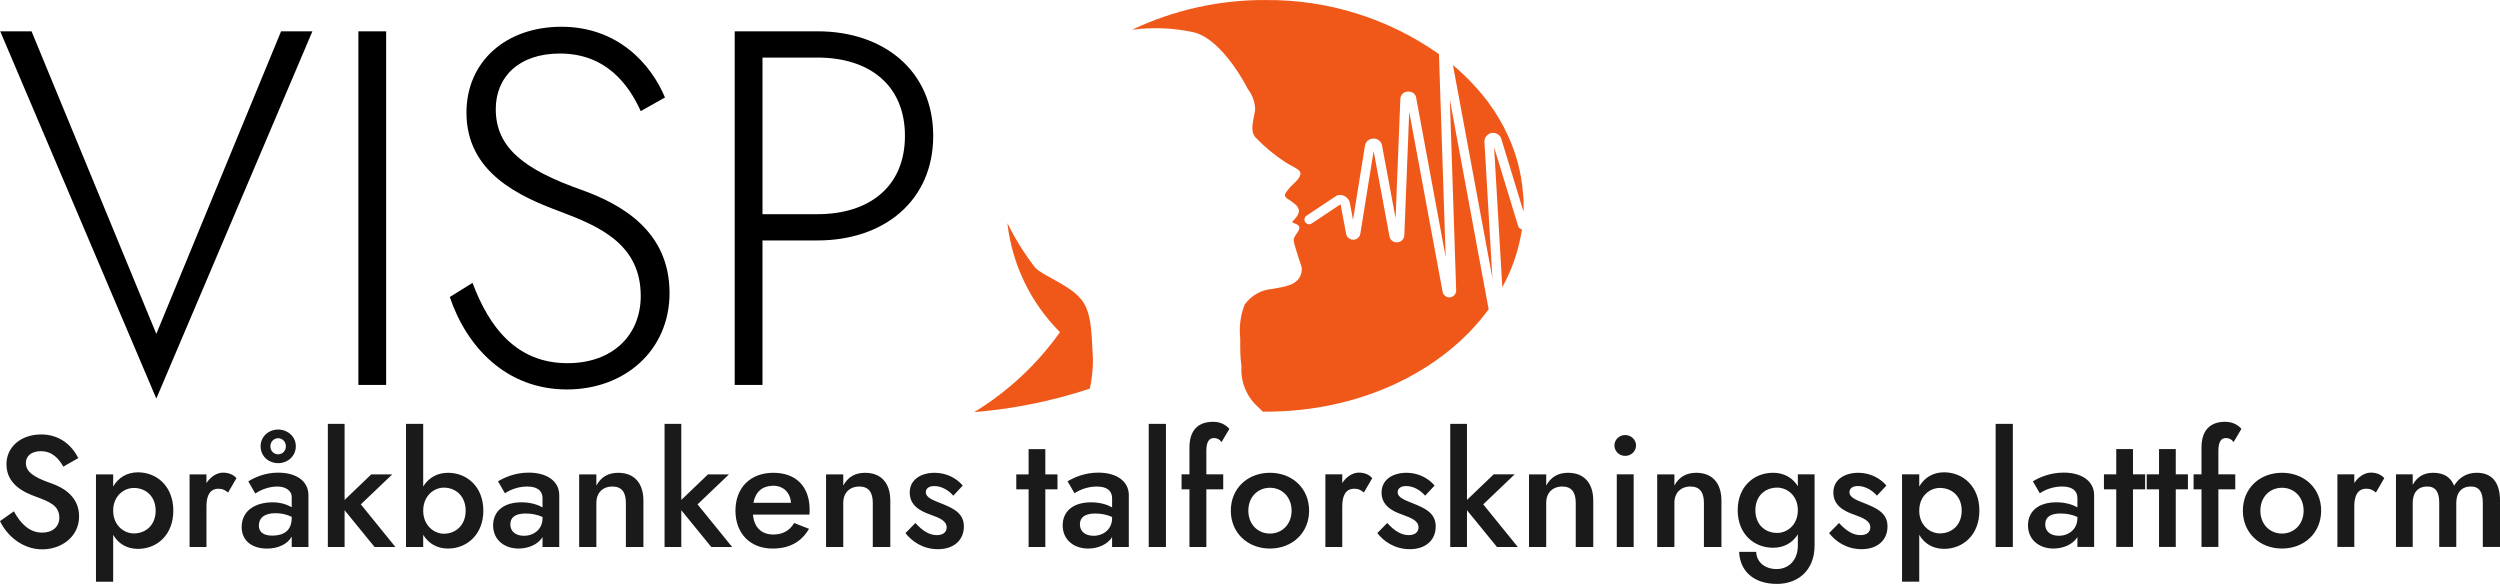
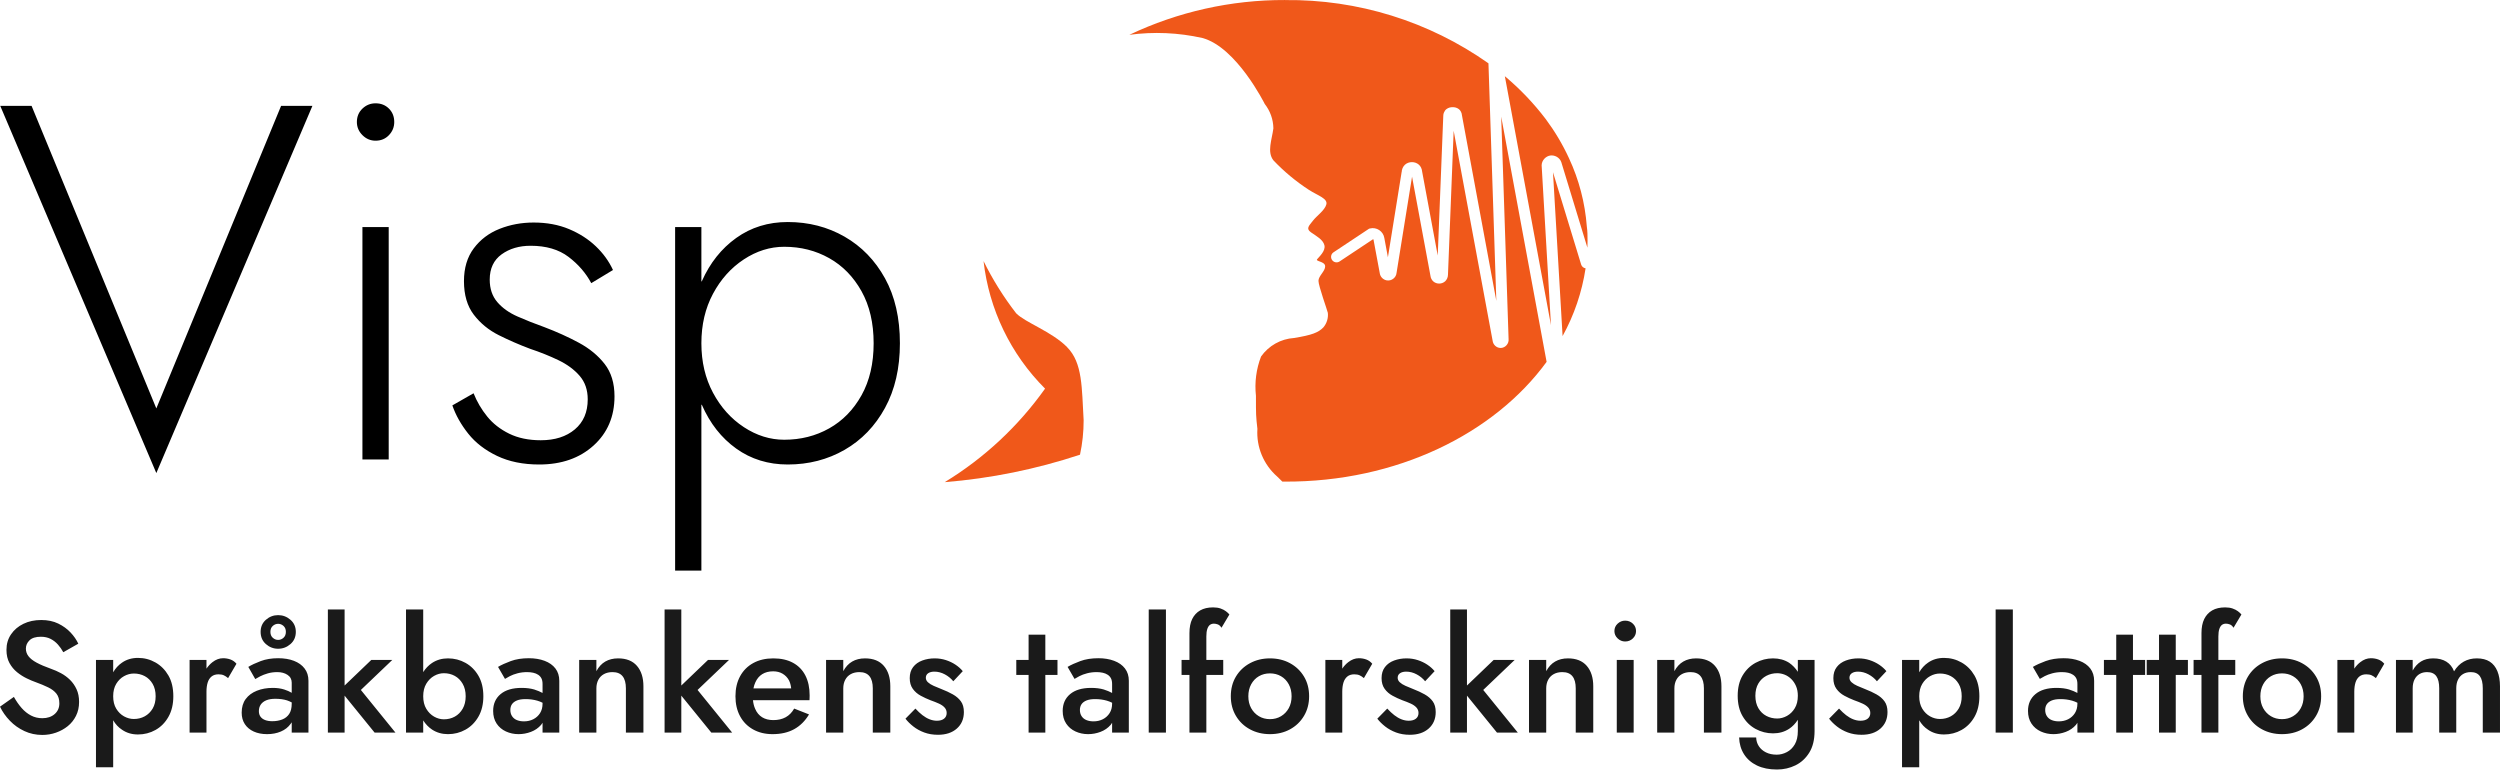
- <svg xmlns="http://www.w3.org/2000/svg" xmlns:xlink="http://www.w3.org/1999/xlink" width="69.837mm" height="16.312mm" viewBox="0 0 69.837 16.312" version="1.1" id="svg1" xml:space="preserve">
+ <svg xmlns="http://www.w3.org/2000/svg" xmlns:xlink="http://www.w3.org/1999/xlink" width="69.837mm" height="21.496mm" viewBox="0 0 69.837 21.496" version="1.1" id="svg1" xml:space="preserve">
  <defs id="defs1">
-     <linearGradient xlink:href="#linearGradient975" id="linearGradient977" x1="0.5" y1="22.479" x2="31.86" y2="22.479" gradientUnits="userSpaceOnUse" gradientTransform="matrix(-0.3208697,0,0,0.3208697,55.42346,34.97376)" />
    <linearGradient id="linearGradient975">
      <stop style="stop-color:#f0581a;stop-opacity:1;" offset="0" id="stop973" />
    </linearGradient>
-     <linearGradient xlink:href="#linearGradient975" id="linearGradient983" x1="34.99" y1="31.435" x2="44.5" y2="31.435" gradientUnits="userSpaceOnUse" gradientTransform="matrix(-0.3208697,0,0,0.3208697,55.42346,34.97376)" />
+     <linearGradient xlink:href="#linearGradient975" id="linearGradient1" gradientUnits="userSpaceOnUse" gradientTransform="matrix(-0.3208697,0,0,0.3208697,55.42346,34.97376)" x1="34.99" y1="31.435" x2="44.5" y2="31.435" />
+     <linearGradient xlink:href="#linearGradient975" id="linearGradient2" gradientUnits="userSpaceOnUse" gradientTransform="matrix(-0.3208697,0,0,0.3208697,55.42346,34.97376)" x1="0.5" y1="22.479" x2="31.86" y2="22.479" />
  </defs>
-   <g id="layer1" transform="translate(-13.93189,-36.50408)">
-     <path d="M 182.292,206.435 169.119,174.488 h -3.307 l 16.48,38.773 16.48,-38.773 h -3.307 z m 21.333,-31.947 v 37.333 h 2.933 v -37.333 z m 12.053,26.56 -2.4,1.493 c 1.76,5.227 5.92,9.76 12.373,9.76 6.08,0 10.827,-4.107 10.827,-10.187 0,-6.56 -5.12,-9.387 -9.28,-10.88 -6.027,-2.133 -9.067,-4.427 -9.067,-8.533 0,-3.36 2.4,-5.867 6.773,-5.867 4.853,0 7.253,3.253 8.533,6.08 l 2.56,-1.44 c -1.493,-3.573 -5.013,-7.467 -10.933,-7.467 -5.867,0 -10.027,3.68 -10.027,9.067 0,6.347 5.6,8.853 9.92,10.453 4.267,1.6 8.48,3.52 8.48,8.907 0,4.107 -2.933,7.093 -7.733,7.093 -5.387,0 -8.267,-3.787 -10.027,-8.48 z m 27.68,-26.56 v 37.333 h 2.933 v -15.253 h 5.813 c 6.987,0 12.213,-4.16 12.213,-11.04 0,-6.88 -5.227,-11.04 -12.213,-11.04 z m 8.747,2.773 c 5.44,0 9.227,2.88 9.227,8.267 0,5.387 -3.787,8.267 -9.227,8.267 h -5.813 v -16.533 z" id="text7" style="-inkscape-font-specification:'Jost*, Light'" transform="matrix(0.2645833,0,0,0.2645833,-29.93277,-8.787884)" aria-label="VISP" />
-     <path style="-inkscape-font-specification:'Jost*, Medium';fill:#1a1a1a" d="m 484.258,336.423 -1.467,1.033 c 0.767,1.6 2.417,2.983 4.467,2.983 1.983,0 3.883,-1.3 3.883,-3.483 0,-2.033 -1.567,-3.017 -2.967,-3.5 -1.883,-0.65 -2.65,-1.233 -2.65,-2.133 0,-0.667 0.5,-1.25 1.583,-1.25 1.183,0 1.883,0.767 2.367,1.633 l 1.583,-0.9 c -0.6,-1.217 -1.85,-2.5 -3.917,-2.5 -2.1,0 -3.667,1.283 -3.667,3.15 0,2.167 1.95,3 3.1,3.417 1.483,0.55 2.483,0.95 2.483,2.233 0,0.933 -0.717,1.567 -1.8,1.567 -1.317,0 -2.25,-0.883 -3,-2.25 z m 10.483,7.433 v -4.95 c 0.55,0.95 1.467,1.483 2.617,1.483 2,0 3.733,-1.467 3.733,-4.033 0,-2.567 -1.733,-4.05 -3.733,-4.05 -1.15,0 -2.067,0.55 -2.617,1.5 v -1.283 h -1.817 v 11.333 z m 4.483,-7.5 c 0,1.533 -1.05,2.4 -2.3,2.4 -1.05,0 -2.183,-0.85 -2.183,-2.4 0,-1.567 1.133,-2.4 2.183,-2.4 1.25,0 2.3,0.867 2.3,2.4 z m 7.65,-1.917 0.883,-1.517 c -0.35,-0.4 -0.867,-0.583 -1.417,-0.583 -0.65,0 -1.3,0.417 -1.75,1.1 v -0.917 h -1.783 v 7.667 h 1.783 v -4.317 c 0,-1.1 0.367,-1.833 1.267,-1.833 0.433,0 0.683,0.133 1.017,0.4 z m 3.433,-4.883 c 0,1.067 0.867,1.783 1.85,1.783 0.983,0 1.867,-0.717 1.867,-1.783 0,-1.05 -0.883,-1.767 -1.867,-1.767 -0.983,0 -1.85,0.717 -1.85,1.767 z m 1.033,0 c 0,-0.517 0.4,-0.85 0.817,-0.85 0.417,0 0.817,0.333 0.817,0.85 0,0.533 -0.4,0.85 -0.817,0.85 -0.417,0 -0.817,-0.317 -0.817,-0.85 z m -1.6,4.983 c 0.367,-0.233 1.233,-0.733 2.333,-0.733 0.833,0 1.517,0.4 1.517,1.117 v 1.067 c -0.467,-0.267 -1.15,-0.517 -2,-0.517 -1.9,0 -3.283,0.917 -3.283,2.617 0,1.417 1.067,2.267 2.683,2.267 1.15,0 2.15,-0.45 2.6,-1.267 v 1.1 h 1.767 v -5.467 c 0,-1.517 -1.317,-2.383 -3.2,-2.383 -1.383,0 -2.467,0.5 -3.15,0.917 z m 0.383,3.383 c 0,-0.8 0.583,-1.3 1.733,-1.3 0.683,0 1.217,0.133 1.733,0.383 v 0.133 c 0,1.35 -0.883,1.85 -2.05,1.85 -0.9,0 -1.417,-0.35 -1.417,-1.067 z m 11.867,-5.4 -2.817,2.7 v -8.033 h -1.767 v 13 h 1.767 v -3.883 l 3.167,3.883 h 2.2 l -3.65,-4.5 3.317,-3.167 z m 11.833,3.833 c 0,-2.533 -1.733,-4 -3.733,-4 -1.117,0 -2.05,0.517 -2.617,1.45 v -6.617 h -1.817 v 13 h 1.817 v -1.283 c 0.567,0.933 1.5,1.45 2.617,1.45 2,0 3.733,-1.483 3.733,-4 z m -1.867,0 c 0,1.533 -1.05,2.433 -2.3,2.433 -1.05,0 -2.183,-0.883 -2.183,-2.433 0,-1.567 1.133,-2.433 2.183,-2.433 1.25,0 2.3,0.9 2.3,2.433 z m 4.15,-1.833 c 0.333,-0.25 1.25,-0.717 2.333,-0.717 0.95,0 1.633,0.333 1.633,1.267 v 0.933 c -0.483,-0.267 -1.217,-0.533 -2.217,-0.533 -1.9,0 -3,0.95 -3,2.433 0,1.567 1.233,2.45 2.683,2.45 0.983,0 2.05,-0.4 2.533,-1.217 v 1.05 h 1.767 v -5.467 c 0,-1.517 -1.35,-2.383 -3.217,-2.383 -1.433,0 -2.55,0.5 -3.25,0.917 z m 0.567,3.283 c 0,-0.717 0.483,-1.15 1.617,-1.15 0.65,0 1.233,0.117 1.783,0.367 v 0.117 c 0,1.167 -0.9,1.867 -1.967,1.867 -0.833,0 -1.433,-0.433 -1.433,-1.2 z m 12.2,-2.283 v 4.667 h 1.85 v -4.883 c 0,-1.833 -0.933,-2.95 -2.667,-2.95 -1.05,0 -1.817,0.45 -2.3,1.35 v -1.183 h -1.817 v 7.667 h 1.817 v -4.667 c 0,-1.05 0.667,-1.717 1.7,-1.717 0.967,0 1.417,0.6 1.417,1.717 z m 8.667,-3 -2.817,2.7 v -8.033 h -1.767 v 13 h 1.767 v -3.883 l 3.167,3.883 h 2.2 l -3.65,-4.5 3.317,-3.167 z m 6.817,7.833 c 1.767,0 3.033,-0.683 3.85,-2.083 l -1.567,-0.617 c -0.483,0.817 -1.217,1.217 -2.2,1.217 -1.25,0 -2.033,-0.75 -2.15,-2.1 h 5.967 c 0,-0.083 0.017,-0.3 0.017,-0.5 0,-2.45 -1.417,-3.917 -3.833,-3.917 -2.433,0 -4,1.583 -4,4 0,2.4 1.55,4 3.917,4 z m 0.067,-6.633 c 1.083,0 1.8,0.717 1.883,1.8 h -3.967 c 0.217,-1.167 0.933,-1.783 2.083,-1.8 z m 10.517,1.8 v 4.667 h 1.85 v -4.883 c 0,-1.833 -0.933,-2.95 -2.667,-2.95 -1.05,0 -1.817,0.45 -2.3,1.35 v -1.183 h -1.817 v 7.667 h 1.817 v -4.667 c 0,-1.05 0.667,-1.717 1.7,-1.717 0.967,0 1.417,0.6 1.417,1.717 z m 4.5,2.133 -1.05,1.067 c 0.667,0.867 1.833,1.7 3.433,1.7 1.667,0 2.733,-0.95 2.733,-2.4 0,-1.383 -1.067,-1.9 -2.35,-2.417 -0.933,-0.367 -1.667,-0.633 -1.667,-1.2 0,-0.433 0.383,-0.65 0.9,-0.65 0.75,0 1.5,0.433 2,1.017 l 1,-1.067 c -0.633,-0.767 -1.717,-1.35 -2.967,-1.35 -1.417,0 -2.633,0.7 -2.633,2.083 0,1.383 1.133,1.967 2.183,2.333 1.017,0.367 1.717,0.667 1.717,1.35 0,0.5 -0.383,0.817 -1.033,0.817 -0.783,0 -1.517,-0.45 -2.267,-1.283 z m 10.65,-5.133 v 1.583 h 1.3 v 6.083 h 1.767 v -6.083 h 1.283 v -1.583 h -1.283 v -2.667 h -1.767 v 2.667 z m 6.15,2 c 0.333,-0.25 1.25,-0.717 2.333,-0.717 0.95,0 1.633,0.333 1.633,1.267 v 0.933 c -0.483,-0.267 -1.217,-0.533 -2.217,-0.533 -1.9,0 -3,0.95 -3,2.433 0,1.567 1.233,2.45 2.683,2.45 0.983,0 2.05,-0.4 2.533,-1.217 v 1.05 h 1.767 v -5.467 c 0,-1.517 -1.35,-2.383 -3.217,-2.383 -1.433,0 -2.55,0.5 -3.25,0.917 z m 0.567,3.283 c 0,-0.717 0.483,-1.15 1.617,-1.15 0.65,0 1.233,0.117 1.783,0.367 v 0.117 c 0,1.167 -0.9,1.867 -1.967,1.867 -0.833,0 -1.433,-0.433 -1.433,-1.2 z m 7.267,-10.617 v 13 h 1.817 v -13 z m 3.467,5.333 v 1.583 h 0.833 v 6.083 h 1.783 v -6.083 h 1.783 v -1.583 h -1.783 v -2.483 c 0,-0.967 0.3,-1.35 0.8,-1.35 0.267,0 0.567,0.083 0.8,0.433 l 0.833,-1.4 c -0.283,-0.333 -0.833,-0.75 -1.717,-0.75 -1.617,0 -2.5,0.933 -2.5,2.717 v 2.833 z m 5.2,3.833 c 0,2.35 1.783,4 4.133,4 2.35,0 4.133,-1.65 4.133,-4 0,-2.367 -1.783,-4 -4.133,-4 -2.35,0 -4.133,1.633 -4.133,4 z m 1.85,0 c 0,-1.433 0.983,-2.417 2.283,-2.417 1.283,0 2.283,0.983 2.283,2.417 0,1.433 -1,2.417 -2.283,2.417 -1.3,0 -2.283,-0.983 -2.283,-2.417 z m 12.2,-1.917 0.883,-1.517 c -0.35,-0.4 -0.867,-0.583 -1.417,-0.583 -0.65,0 -1.3,0.417 -1.75,1.1 v -0.917 h -1.783 v 7.667 h 1.783 v -4.317 c 0,-1.1 0.367,-1.833 1.267,-1.833 0.433,0 0.683,0.133 1.017,0.4 z m 2.467,3.217 -1.05,1.067 c 0.667,0.867 1.833,1.7 3.433,1.7 1.667,0 2.733,-0.95 2.733,-2.4 0,-1.383 -1.067,-1.9 -2.35,-2.417 -0.933,-0.367 -1.667,-0.633 -1.667,-1.2 0,-0.433 0.383,-0.65 0.9,-0.65 0.75,0 1.5,0.433 2,1.017 l 1,-1.067 c -0.633,-0.767 -1.717,-1.35 -2.967,-1.35 -1.417,0 -2.633,0.7 -2.633,2.083 0,1.383 1.133,1.967 2.183,2.333 1.017,0.367 1.717,0.667 1.717,1.35 0,0.5 -0.383,0.817 -1.033,0.817 -0.783,0 -1.517,-0.45 -2.267,-1.283 z m 11.233,-5.133 -2.817,2.7 v -8.033 h -1.767 v 13 h 1.767 v -3.883 l 3.167,3.883 h 2.2 l -3.65,-4.5 3.317,-3.167 z m 8.667,3 v 4.667 h 1.85 v -4.883 c 0,-1.833 -0.933,-2.95 -2.667,-2.95 -1.05,0 -1.817,0.45 -2.3,1.35 v -1.183 h -1.817 v 7.667 h 1.817 v -4.667 c 0,-1.05 0.667,-1.717 1.7,-1.717 0.967,0 1.417,0.6 1.417,1.717 z m 4.083,-6.05 c 0,0.617 0.517,1.1 1.133,1.1 0.633,0 1.15,-0.483 1.15,-1.1 0,-0.617 -0.517,-1.1 -1.15,-1.1 -0.617,0 -1.133,0.483 -1.133,1.1 z m 0.25,3.05 v 7.667 h 1.783 v -7.667 z m 9.2,3 v 4.667 h 1.85 v -4.883 c 0,-1.833 -0.933,-2.95 -2.667,-2.95 -1.05,0 -1.817,0.45 -2.3,1.35 v -1.183 h -1.817 v 7.667 h 1.817 v -4.667 c 0,-1.05 0.667,-1.717 1.7,-1.717 0.967,0 1.417,0.6 1.417,1.717 z m 3.717,5.183 c 0.083,2 1.5,3.383 4,3.383 2.083,0 3.967,-1.3 3.967,-4.067 v -7.5 h -1.767 v 1.25 c -0.567,-0.917 -1.5,-1.417 -2.617,-1.417 -2,0 -3.733,1.433 -3.733,3.95 0,2.533 1.733,3.967 3.733,3.967 1.117,0 2.05,-0.5 2.617,-1.417 v 1.167 c 0,1.717 -1.117,2.5 -2.233,2.5 -1.3,0 -2.133,-0.783 -2.167,-1.817 z m 1.717,-4.4 c 0,-1.533 1.05,-2.383 2.3,-2.383 1.05,0 2.183,0.833 2.183,2.383 0,1.567 -1.133,2.4 -2.183,2.4 -1.25,0 -2.3,-0.85 -2.3,-2.4 z m 8.833,1.35 -1.05,1.067 c 0.667,0.867 1.833,1.7 3.433,1.7 1.667,0 2.733,-0.95 2.733,-2.4 0,-1.383 -1.067,-1.9 -2.35,-2.417 -0.933,-0.367 -1.667,-0.633 -1.667,-1.2 0,-0.433 0.383,-0.65 0.9,-0.65 0.75,0 1.5,0.433 2,1.017 l 1,-1.067 c -0.633,-0.767 -1.717,-1.35 -2.967,-1.35 -1.417,0 -2.633,0.7 -2.633,2.083 0,1.383 1.133,1.967 2.183,2.333 1.017,0.367 1.717,0.667 1.717,1.35 0,0.5 -0.383,0.817 -1.033,0.817 -0.783,0 -1.517,-0.45 -2.267,-1.283 z m 8.467,6.2 v -4.95 c 0.55,0.95 1.467,1.483 2.617,1.483 2,0 3.733,-1.467 3.733,-4.033 0,-2.567 -1.733,-4.05 -3.733,-4.05 -1.15,0 -2.067,0.55 -2.617,1.5 v -1.283 h -1.817 v 11.333 z m 4.483,-7.5 c 0,1.533 -1.05,2.4 -2.3,2.4 -1.05,0 -2.183,-0.85 -2.183,-2.4 0,-1.567 1.133,-2.4 2.183,-2.4 1.25,0 2.3,0.867 2.3,2.4 z m 3.583,-9.167 v 13 h 1.817 v -13 z m 4.667,7.333 c 0.333,-0.25 1.25,-0.717 2.333,-0.717 0.95,0 1.633,0.333 1.633,1.267 v 0.933 c -0.483,-0.267 -1.217,-0.533 -2.217,-0.533 -1.9,0 -3,0.95 -3,2.433 0,1.567 1.233,2.45 2.683,2.45 0.983,0 2.05,-0.4 2.533,-1.217 v 1.05 h 1.767 v -5.467 c 0,-1.517 -1.35,-2.383 -3.217,-2.383 -1.433,0 -2.55,0.5 -3.25,0.917 z m 0.567,3.283 c 0,-0.717 0.483,-1.15 1.617,-1.15 0.65,0 1.233,0.117 1.783,0.367 v 0.117 c 0,1.167 -0.9,1.867 -1.967,1.867 -0.833,0 -1.433,-0.433 -1.433,-1.2 z m 6.2,-5.283 v 1.583 h 1.3 v 6.083 h 1.767 v -6.083 h 1.283 v -1.583 h -1.283 v -2.667 h -1.767 v 2.667 z m 4.517,0 v 1.583 h 1.3 v 6.083 h 1.767 v -6.083 h 1.283 v -1.583 h -1.283 v -2.667 h -1.767 v 2.667 z m 4.95,0 v 1.583 h 0.833 v 6.083 h 1.783 v -6.083 h 1.783 v -1.583 h -1.783 v -2.483 c 0,-0.967 0.3,-1.35 0.8,-1.35 0.267,0 0.567,0.083 0.8,0.433 l 0.833,-1.4 c -0.283,-0.333 -0.833,-0.75 -1.717,-0.75 -1.617,0 -2.5,0.933 -2.5,2.717 v 2.833 z m 5.2,3.833 c 0,2.35 1.783,4 4.133,4 2.35,0 4.133,-1.65 4.133,-4 0,-2.367 -1.783,-4 -4.133,-4 -2.35,0 -4.133,1.633 -4.133,4 z m 1.85,0 c 0,-1.433 0.983,-2.417 2.283,-2.417 1.283,0 2.283,0.983 2.283,2.417 0,1.433 -1,2.417 -2.283,2.417 -1.3,0 -2.283,-0.983 -2.283,-2.417 z m 12.2,-1.917 0.883,-1.517 c -0.35,-0.4 -0.867,-0.583 -1.417,-0.583 -0.65,0 -1.3,0.417 -1.75,1.1 v -0.917 h -1.783 v 7.667 h 1.783 v -4.317 c 0,-1.1 0.367,-1.833 1.267,-1.833 0.433,0 0.683,0.133 1.017,0.4 z m 13.1,0.867 c 0,-1.867 -0.8,-2.95 -2.45,-2.95 -1.033,0 -1.85,0.467 -2.4,1.367 -0.333,-0.883 -1.083,-1.367 -2.2,-1.367 -1,0 -1.717,0.433 -2.167,1.283 v -1.117 h -1.767 v 7.667 h 1.767 v -4.667 c 0,-1.1 0.6,-1.717 1.517,-1.717 0.883,0 1.283,0.55 1.283,1.717 v 4.667 h 1.8 v -4.667 c 0,-1.1 0.6,-1.717 1.533,-1.717 0.867,0 1.267,0.55 1.267,1.717 v 4.667 h 1.817 z" id="text9" transform="matrix(0.2645833,0,0,0.2645833,-113.8067,-38.22425)" aria-label="Språkbankens talforskningsplattform" />
-     <g id="g2" transform="matrix(1.08722,0,0,1.08722,-3.588626,-3.612687)">
-       <g id="g1">
-         <path d="m 43.834,44.523 c 0.343,0.343 0.321,0.895 0.363,1.604 a 3.552,3.552 0 0 1 -0.08,0.757 12.722,12.722 0 0 1 -2.971,0.603 7.476,7.476 0 0 0 2.204,-2.054 4.707,4.707 0 0 1 -1.351,-2.801 6.713,6.713 0 0 0 0.716,1.146 c 0.196,0.202 0.78,0.401 1.12,0.744 z" id="path6" style="fill:url(#linearGradient983);fill-opacity:1;stroke-width:0.321" />
-         <path id="path8" style="fill:url(#linearGradient977);fill-opacity:1;stroke-width:0.321" d="m 48.618,36.899 a 7.919,7.919 0 0 0 -3.417,0.764 4.55,4.55 0 0 1 1.604,0.07 c 0.751,0.202 1.37,1.45 1.37,1.45 a 0.886,0.886 0 0 1 0.189,0.533 c -0.032,0.25 -0.144,0.517 0,0.703 a 4.322,4.322 0 0 0 0.783,0.651 c 0.202,0.128 0.417,0.189 0.379,0.321 -0.038,0.132 -0.212,0.247 -0.295,0.356 -0.083,0.109 -0.16,0.17 -0.041,0.254 0.119,0.083 0.266,0.16 0.295,0.285 0.029,0.125 -0.119,0.254 -0.16,0.305 -0.042,0.051 0.173,0.045 0.176,0.154 0.003,0.109 -0.147,0.212 -0.147,0.321 0,0.109 0.193,0.642 0.206,0.703 a 0.424,0.424 0 0 1 -0.1,0.321 c -0.109,0.112 -0.25,0.167 -0.642,0.231 a 0.963,0.963 0 0 0 -0.725,0.407 1.842,1.842 0 0 0 -0.112,0.863 c 0,0.424 -1.25e-4,0.443 0.032,0.725 a 1.283,1.283 0 0 0 0.436,1.049 l 0.112,0.11 h 0.048 c 2.465,0.012 4.606,-1.054 5.755,-2.63 l -0.997,-5.385 0.162,4.882 c 0.011,0.1 -0.067,0.193 -0.168,0.198 h -0.003 -0.003 c -0.092,1.41e-4 -0.168,-0.073 -0.177,-0.162 l -0.855,-4.608 -0.125,3.162 c 0,0.055 -0.025,0.11 -0.063,0.145 -0.039,0.034 -0.086,0.049 -0.131,0.049 -0.045,0 -0.092,-0.015 -0.13,-0.049 -0.033,-0.03 -0.056,-0.076 -0.061,-0.123 l -0.404,-2.175 -0.34,2.111 c -0.009,0.108 -0.114,0.186 -0.22,0.165 -0.074,-0.015 -0.133,-0.073 -0.147,-0.147 l -0.139,-0.746 v -0.001 c -0.001,-0.007 -0.007,-0.007 -0.012,-0.008 l -0.733,0.487 a 0.12,0.12 0 0 1 -0.167,-0.034 0.12,0.12 0 0 1 0.034,-0.167 l 0.78,-0.518 0.019,-0.005 c 0.144,-0.037 0.292,0.06 0.316,0.207 l 0.079,0.426 0.303,-1.883 -0.001,0.019 c 0,-0.065 0.029,-0.13 0.073,-0.17 0.045,-0.04 0.1,-0.056 0.153,-0.056 0.053,0 0.108,0.017 0.152,0.056 0.04,0.035 0.066,0.09 0.071,0.148 l 0.343,1.847 0.122,-3.068 0.003,0.028 c -0.013,-0.065 0.021,-0.141 0.066,-0.175 0.045,-0.034 0.092,-0.043 0.137,-0.043 0.045,0 0.091,0.009 0.136,0.043 0.036,0.027 0.065,0.082 0.068,0.136 l 0.755,4.075 -0.173,-5.217 a 7.601,7.601 0 0 0 -4.469,-1.389 z m 4.829,1.673 1.013,5.468 -0.205,-3.508 v -0.006 c 0.004,-0.111 0.094,-0.197 0.187,-0.212 0.093,-0.015 0.206,0.038 0.244,0.143 l 0.001,0.003 0.573,1.878 a 4.235,4.235 0 0 0 0.003,-0.145 c 0,-0.109 -2.51e-4,-0.218 -0.016,-0.321 a 4.316,4.316 0 0 0 -0.391,-1.498 4.813,4.813 0 0 0 -0.513,-0.863 5.84,5.84 0 0 0 -0.896,-0.939 z m 1.057,2.109 0.211,3.598 a 4.467,4.467 0 0 0 0.505,-1.488 0.12,0.12 0 0 1 -0.097,-0.082 z" />
+   <g id="layer1" transform="translate(-13.93833,-59.37482)">
+     <g id="g3-scale" transform="matrix(1.17,0,0,1.17,-6.855646,-12.38365)">
+       <g id="g3" transform="matrix(1.08722,0,0,1.08722,-4.40642,21.21527)">
+         <g id="g2-9">
+           <path d="m 43.834,44.523 c 0.343,0.343 0.321,0.895 0.363,1.604 a 3.552,3.552 0 0 1 -0.08,0.757 12.722,12.722 0 0 1 -2.971,0.603 7.476,7.476 0 0 0 2.204,-2.054 4.707,4.707 0 0 1 -1.351,-2.801 6.713,6.713 0 0 0 0.716,1.146 c 0.196,0.202 0.78,0.401 1.12,0.744 z" id="path6-1" style="fill:url(#linearGradient1);fill-opacity:1;stroke-width:0.321" />
+           <path id="path8-2" style="fill:url(#linearGradient2);fill-opacity:1;stroke-width:0.321" d="m 48.618,36.899 a 7.919,7.919 0 0 0 -3.417,0.764 4.55,4.55 0 0 1 1.604,0.07 c 0.751,0.202 1.37,1.45 1.37,1.45 a 0.886,0.886 0 0 1 0.189,0.533 c -0.032,0.25 -0.144,0.517 0,0.703 a 4.322,4.322 0 0 0 0.783,0.651 c 0.202,0.128 0.417,0.189 0.379,0.321 -0.038,0.132 -0.212,0.247 -0.295,0.356 -0.083,0.109 -0.16,0.17 -0.041,0.254 0.119,0.083 0.266,0.16 0.295,0.285 0.029,0.125 -0.119,0.254 -0.16,0.305 -0.042,0.051 0.173,0.045 0.176,0.154 0.003,0.109 -0.147,0.212 -0.147,0.321 0,0.109 0.193,0.642 0.206,0.703 a 0.424,0.424 0 0 1 -0.1,0.321 c -0.109,0.112 -0.25,0.167 -0.642,0.231 a 0.963,0.963 0 0 0 -0.725,0.407 1.842,1.842 0 0 0 -0.112,0.863 c 0,0.424 -1.25e-4,0.443 0.032,0.725 a 1.283,1.283 0 0 0 0.436,1.049 l 0.112,0.11 h 0.048 c 2.465,0.012 4.606,-1.054 5.755,-2.63 l -0.997,-5.385 0.162,4.882 c 0.011,0.1 -0.067,0.193 -0.168,0.198 h -0.003 -0.003 c -0.092,1.41e-4 -0.168,-0.073 -0.177,-0.162 l -0.855,-4.608 -0.125,3.162 c 0,0.055 -0.025,0.11 -0.063,0.145 -0.039,0.034 -0.086,0.049 -0.131,0.049 -0.045,0 -0.092,-0.015 -0.13,-0.049 -0.033,-0.03 -0.056,-0.076 -0.061,-0.123 l -0.404,-2.175 -0.34,2.111 c -0.009,0.108 -0.114,0.186 -0.22,0.165 -0.074,-0.015 -0.133,-0.073 -0.147,-0.147 l -0.139,-0.746 v -0.001 c -0.001,-0.007 -0.007,-0.007 -0.012,-0.008 l -0.733,0.487 a 0.12,0.12 0 0 1 -0.167,-0.034 0.12,0.12 0 0 1 0.034,-0.167 l 0.78,-0.518 0.019,-0.005 c 0.144,-0.037 0.292,0.06 0.316,0.207 l 0.079,0.426 0.303,-1.883 -0.001,0.019 c 0,-0.065 0.029,-0.13 0.073,-0.17 0.045,-0.04 0.1,-0.056 0.153,-0.056 0.053,0 0.108,0.017 0.152,0.056 0.04,0.035 0.066,0.09 0.071,0.148 l 0.343,1.847 0.122,-3.068 0.003,0.028 c -0.013,-0.065 0.021,-0.141 0.066,-0.175 0.045,-0.034 0.092,-0.043 0.137,-0.043 0.045,0 0.091,0.009 0.136,0.043 0.036,0.027 0.065,0.082 0.068,0.136 l 0.755,4.075 -0.173,-5.217 a 7.601,7.601 0 0 0 -4.469,-1.389 z m 4.829,1.673 1.013,5.468 -0.205,-3.508 v -0.006 c 0.004,-0.111 0.094,-0.197 0.187,-0.212 0.093,-0.015 0.206,0.038 0.244,0.143 l 0.001,0.003 0.573,1.878 a 4.235,4.235 0 0 0 0.003,-0.145 c 0,-0.109 -2.51e-4,-0.218 -0.016,-0.321 a 4.316,4.316 0 0 0 -0.391,-1.498 4.813,4.813 0 0 0 -0.513,-0.863 5.84,5.84 0 0 0 -0.896,-0.939 z m 1.057,2.109 0.211,3.598 a 4.467,4.467 0 0 0 0.505,-1.488 0.12,0.12 0 0 1 -0.097,-0.082 z" />
+         </g>
      </g>
    </g>
+     <path d="M182.293 206.435 169.12 174.488H165.813L182.293 213.261L198.773 174.488H195.467ZM203.467 176.195Q203.467 176.995 204.053 177.581Q204.64 178.168 205.44 178.168Q206.293 178.168 206.853 177.581Q207.413 176.995 207.413 176.195Q207.413 175.341 206.853 174.781Q206.293 174.221 205.44 174.221Q204.64 174.221 204.053 174.781Q203.467 175.341 203.467 176.195ZM204.053 187.288V211.821H206.827V187.288ZM215.787 204.835 213.547 206.115Q214.08 207.661 215.227 209.101Q216.373 210.541 218.267 211.448Q220.16 212.355 222.72 212.355Q226.24 212.355 228.453 210.355Q230.667 208.355 230.667 205.155Q230.667 203.075 229.627 201.741Q228.587 200.408 226.907 199.501Q225.227 198.595 223.253 197.848Q221.76 197.315 220.427 196.728Q219.093 196.141 218.293 195.208Q217.493 194.275 217.493 192.835Q217.493 191.075 218.747 190.168Q220 189.261 221.813 189.261Q224.267 189.261 225.813 190.435Q227.36 191.608 228.213 193.208L230.507 191.821Q229.867 190.435 228.693 189.315Q227.52 188.195 225.867 187.501Q224.213 186.808 222.133 186.808Q220.213 186.808 218.533 187.475Q216.853 188.141 215.813 189.528Q214.773 190.915 214.773 192.995Q214.773 195.181 215.813 196.541Q216.853 197.901 218.453 198.701Q220.053 199.501 221.76 200.141Q223.36 200.675 224.747 201.341Q226.133 202.008 226.987 202.995Q227.84 203.981 227.84 205.475Q227.84 207.501 226.48 208.648Q225.12 209.795 222.88 209.795Q220.96 209.795 219.547 209.101Q218.133 208.408 217.227 207.288Q216.32 206.168 215.787 204.835ZM239.84 223.555V206.008Q239.84 206.061 239.893 206.061Q241.173 208.995 243.52 210.675Q245.867 212.355 248.96 212.355Q252.267 212.355 254.96 210.808Q257.653 209.261 259.227 206.381Q260.8 203.501 260.8 199.555Q260.8 195.555 259.227 192.701Q257.653 189.848 254.96 188.301Q252.267 186.755 248.96 186.755Q245.867 186.755 243.52 188.435Q241.173 190.115 239.893 192.995Q239.84 193.048 239.84 193.048V187.288H237.067V223.555ZM258.027 199.555Q258.027 202.755 256.747 205.048Q255.467 207.341 253.333 208.541Q251.2 209.741 248.587 209.741Q246.347 209.741 244.32 208.408Q242.293 207.075 241.067 204.781Q239.84 202.488 239.84 199.555Q239.84 196.621 241.067 194.328Q242.293 192.035 244.32 190.701Q246.347 189.368 248.587 189.368Q251.2 189.368 253.333 190.568Q255.467 191.768 256.747 194.061Q258.027 196.355 258.027 199.555Z" id="text7-8" style="-inkscape-font-specification:'Jost*, Light'" transform="matrix(0.2645833,0,0,0.2645833,-29.92634,16.1649)" aria-label="Visp" />
+     <path style="-inkscape-font-specification:'Jost*, Medium';fill:#1a1a1a" d="M484.258 336.423 482.791 337.456Q483.174 338.256 483.833 338.94Q484.491 339.623 485.366 340.031Q486.241 340.44 487.258 340.44Q488.008 340.44 488.699 340.198Q489.391 339.956 489.941 339.515Q490.491 339.073 490.816 338.423Q491.141 337.773 491.141 336.956Q491.141 336.19 490.874 335.615Q490.608 335.04 490.183 334.623Q489.758 334.206 489.233 333.923Q488.708 333.64 488.174 333.456Q487.241 333.123 486.658 332.806Q486.074 332.49 485.799 332.131Q485.524 331.773 485.524 331.323Q485.524 330.823 485.908 330.448Q486.291 330.073 487.108 330.073Q487.691 330.073 488.133 330.298Q488.574 330.523 488.908 330.898Q489.241 331.273 489.474 331.706L491.058 330.806Q490.774 330.19 490.241 329.623Q489.708 329.056 488.941 328.681Q488.174 328.306 487.141 328.306Q486.091 328.306 485.266 328.706Q484.441 329.106 483.958 329.815Q483.474 330.523 483.474 331.456Q483.474 332.273 483.791 332.848Q484.108 333.423 484.591 333.815Q485.074 334.206 485.608 334.465Q486.141 334.723 486.574 334.873Q487.308 335.14 487.874 335.415Q488.441 335.69 488.749 336.081Q489.058 336.473 489.058 337.106Q489.058 337.806 488.558 338.24Q488.058 338.673 487.258 338.673Q486.608 338.673 486.066 338.39Q485.524 338.106 485.083 337.606Q484.641 337.106 484.258 336.423ZM494.741 343.856V338.89Q495.108 339.523 495.674 339.89Q496.391 340.39 497.358 340.39Q498.358 340.39 499.208 339.915Q500.058 339.44 500.574 338.531Q501.091 337.623 501.091 336.356Q501.091 335.056 500.574 334.165Q500.058 333.273 499.208 332.79Q498.358 332.306 497.358 332.306Q496.391 332.306 495.674 332.806Q495.108 333.19 494.741 333.823V332.523H492.924V343.856ZM499.224 336.356Q499.224 337.123 498.908 337.656Q498.591 338.19 498.074 338.473Q497.558 338.756 496.924 338.756Q496.391 338.756 495.891 338.481Q495.391 338.206 495.066 337.673Q494.741 337.14 494.741 336.356Q494.741 335.573 495.066 335.04Q495.391 334.506 495.891 334.231Q496.391 333.956 496.924 333.956Q497.558 333.956 498.074 334.231Q498.591 334.506 498.908 335.048Q499.224 335.59 499.224 336.356ZM504.591 332.523H502.808V340.19H504.591V335.873Q504.591 335.323 504.716 334.915Q504.841 334.506 505.124 334.273Q505.408 334.04 505.858 334.04Q506.191 334.04 506.416 334.14Q506.641 334.24 506.874 334.44L507.758 332.923Q507.491 332.606 507.124 332.473Q506.758 332.34 506.341 332.34Q505.758 332.34 505.224 332.756Q504.858 333.04 504.591 333.44ZM509.741 334.54Q509.924 334.423 510.266 334.248Q510.608 334.073 511.066 333.94Q511.524 333.806 512.074 333.806Q512.708 333.806 513.149 334.098Q513.591 334.39 513.591 334.923V335.99Q513.258 335.79 512.791 335.64Q512.258 335.473 511.591 335.473Q510.658 335.473 509.908 335.773Q509.158 336.073 508.733 336.648Q508.308 337.223 508.308 338.09Q508.308 338.79 508.641 339.298Q508.974 339.806 509.583 340.081Q510.191 340.356 510.991 340.356Q511.791 340.356 512.441 340.081Q513.091 339.806 513.474 339.273Q513.541 339.19 513.591 339.106V340.19H515.358V334.723Q515.358 333.956 514.949 333.423Q514.541 332.89 513.824 332.615Q513.108 332.34 512.158 332.34Q511.124 332.34 510.324 332.64Q509.524 332.94 509.008 333.256ZM510.308 329.556Q510.308 330.356 510.866 330.848Q511.424 331.34 512.158 331.34Q512.891 331.34 513.458 330.848Q514.024 330.356 514.024 329.556Q514.024 328.773 513.458 328.281Q512.891 327.79 512.158 327.79Q511.424 327.79 510.866 328.281Q510.308 328.773 510.308 329.556ZM510.124 337.923Q510.124 337.523 510.324 337.231Q510.524 336.94 510.908 336.781Q511.291 336.623 511.858 336.623Q512.558 336.623 513.091 336.79Q513.341 336.873 513.591 337.006V337.14Q513.591 337.823 513.324 338.223Q513.058 338.623 512.591 338.806Q512.124 338.99 511.541 338.99Q511.091 338.99 510.774 338.865Q510.458 338.74 510.291 338.506Q510.124 338.273 510.124 337.923ZM511.341 329.556Q511.341 329.156 511.591 328.931Q511.841 328.706 512.158 328.706Q512.474 328.706 512.724 328.931Q512.974 329.156 512.974 329.556Q512.974 329.956 512.724 330.181Q512.474 330.406 512.158 330.406Q511.841 330.406 511.591 330.181Q511.341 329.956 511.341 329.556ZM517.408 327.19V340.19H519.174V336.29L522.341 340.19H524.541L520.891 335.69L524.208 332.523H521.991L519.174 335.223V327.19ZM527.474 327.19H525.658V340.19H527.474V338.906Q527.858 339.506 528.408 339.873Q529.141 340.356 530.091 340.356Q531.091 340.356 531.941 339.881Q532.791 339.406 533.308 338.506Q533.824 337.606 533.824 336.356Q533.824 335.09 533.308 334.198Q532.791 333.306 531.941 332.831Q531.091 332.356 530.091 332.356Q529.141 332.356 528.408 332.84Q527.858 333.206 527.474 333.806ZM531.958 336.356Q531.958 337.123 531.641 337.673Q531.324 338.223 530.808 338.506Q530.291 338.79 529.658 338.79Q529.124 338.79 528.624 338.506Q528.124 338.223 527.799 337.681Q527.474 337.14 527.474 336.356Q527.474 335.573 527.799 335.031Q528.124 334.49 528.624 334.206Q529.124 333.923 529.658 333.923Q530.291 333.923 530.808 334.206Q531.324 334.49 531.641 335.04Q531.958 335.59 531.958 336.356ZM536.108 334.523Q536.291 334.406 536.624 334.231Q536.958 334.056 537.433 333.931Q537.908 333.806 538.441 333.806Q538.791 333.806 539.091 333.873Q539.391 333.94 539.616 334.09Q539.841 334.24 539.958 334.473Q540.074 334.706 540.074 335.073V336.006Q539.708 335.806 539.191 335.64Q538.624 335.473 537.858 335.473Q536.424 335.473 535.641 336.131Q534.858 336.79 534.858 337.906Q534.858 338.69 535.224 339.24Q535.591 339.79 536.208 340.073Q536.824 340.356 537.541 340.356Q538.208 340.356 538.849 340.115Q539.491 339.873 539.924 339.373Q540.008 339.273 540.074 339.156V340.19H541.841V334.723Q541.841 333.956 541.433 333.423Q541.024 332.89 540.291 332.615Q539.558 332.34 538.624 332.34Q537.541 332.34 536.724 332.64Q535.908 332.94 535.374 333.256ZM536.674 337.806Q536.674 337.44 536.849 337.19Q537.024 336.94 537.374 336.798Q537.724 336.656 538.291 336.656Q538.941 336.656 539.524 336.823Q539.808 336.906 540.074 337.04V337.14Q540.074 337.723 539.808 338.14Q539.541 338.556 539.099 338.781Q538.658 339.006 538.108 339.006Q537.691 339.006 537.366 338.873Q537.041 338.74 536.858 338.465Q536.674 338.19 536.674 337.806ZM548.874 335.523V340.19H550.724V335.306Q550.724 333.94 550.041 333.148Q549.358 332.356 548.058 332.356Q547.274 332.356 546.699 332.69Q546.124 333.023 545.758 333.706V332.523H543.941V340.19H545.758V335.523Q545.758 335.006 545.966 334.615Q546.174 334.223 546.558 334.015Q546.941 333.806 547.458 333.806Q548.174 333.806 548.524 334.24Q548.874 334.673 548.874 335.523ZM552.958 327.19V340.19H554.724V336.29L557.891 340.19H560.091L556.441 335.69L559.758 332.523H557.541L554.724 335.223V327.19ZM564.358 340.356Q565.691 340.356 566.641 339.831Q567.591 339.306 568.208 338.273L566.641 337.656Q566.291 338.273 565.741 338.573Q565.191 338.873 564.441 338.873Q563.741 338.873 563.258 338.573Q562.774 338.273 562.524 337.69Q562.341 337.29 562.291 336.773H568.258Q568.258 336.706 568.266 336.556Q568.274 336.406 568.274 336.273Q568.274 335.04 567.824 334.165Q567.374 333.29 566.516 332.823Q565.658 332.356 564.441 332.356Q563.224 332.356 562.324 332.848Q561.424 333.34 560.933 334.24Q560.441 335.14 560.441 336.356Q560.441 337.556 560.924 338.456Q561.408 339.356 562.299 339.856Q563.191 340.356 564.358 340.356ZM562.341 335.523Q562.408 335.173 562.541 334.89Q562.791 334.323 563.266 334.023Q563.741 333.723 564.424 333.723Q564.991 333.723 565.416 333.973Q565.841 334.223 566.091 334.673Q566.274 335.04 566.324 335.523ZM574.941 335.523V340.19H576.791V335.306Q576.791 333.94 576.108 333.148Q575.424 332.356 574.124 332.356Q573.341 332.356 572.766 332.69Q572.191 333.023 571.824 333.706V332.523H570.008V340.19H571.824V335.523Q571.824 335.006 572.033 334.615Q572.241 334.223 572.624 334.015Q573.008 333.806 573.524 333.806Q574.241 333.806 574.591 334.24Q574.941 334.673 574.941 335.523ZM579.441 337.656 578.391 338.723Q578.724 339.156 579.224 339.548Q579.724 339.94 580.374 340.181Q581.024 340.423 581.824 340.423Q583.074 340.423 583.816 339.765Q584.558 339.106 584.558 338.023Q584.558 337.323 584.241 336.89Q583.924 336.456 583.391 336.156Q582.858 335.856 582.208 335.606Q581.741 335.423 581.366 335.256Q580.991 335.09 580.766 334.881Q580.541 334.673 580.541 334.406Q580.541 334.09 580.791 333.923Q581.041 333.756 581.441 333.756Q582.008 333.756 582.541 334.04Q583.074 334.323 583.441 334.773L584.441 333.706Q584.124 333.323 583.674 333.023Q583.224 332.723 582.666 332.54Q582.108 332.356 581.474 332.356Q580.774 332.356 580.166 332.581Q579.558 332.806 579.199 333.273Q578.841 333.74 578.841 334.44Q578.841 335.123 579.166 335.573Q579.491 336.023 579.999 336.298Q580.508 336.573 581.024 336.773Q581.541 336.956 581.924 337.131Q582.308 337.306 582.524 337.548Q582.741 337.79 582.741 338.123Q582.741 338.506 582.466 338.723Q582.191 338.94 581.708 338.94Q581.324 338.94 580.941 338.79Q580.558 338.64 580.191 338.356Q579.824 338.073 579.441 337.656ZM590.091 332.523V334.106H591.391V340.19H593.158V334.106H594.441V332.523H593.158V329.856H591.391V332.523ZM596.241 334.523Q596.424 334.406 596.758 334.231Q597.091 334.056 597.566 333.931Q598.041 333.806 598.574 333.806Q598.924 333.806 599.224 333.873Q599.524 333.94 599.749 334.09Q599.974 334.24 600.091 334.473Q600.208 334.706 600.208 335.073V336.006Q599.841 335.806 599.324 335.64Q598.758 335.473 597.991 335.473Q596.558 335.473 595.774 336.131Q594.991 336.79 594.991 337.906Q594.991 338.69 595.358 339.24Q595.724 339.79 596.341 340.073Q596.958 340.356 597.674 340.356Q598.341 340.356 598.983 340.115Q599.624 339.873 600.058 339.373Q600.141 339.273 600.208 339.156V340.19H601.974V334.723Q601.974 333.956 601.566 333.423Q601.158 332.89 600.424 332.615Q599.691 332.34 598.758 332.34Q597.674 332.34 596.858 332.64Q596.041 332.94 595.508 333.256ZM596.808 337.806Q596.808 337.44 596.983 337.19Q597.158 336.94 597.508 336.798Q597.858 336.656 598.424 336.656Q599.074 336.656 599.658 336.823Q599.941 336.906 600.208 337.04V337.14Q600.208 337.723 599.941 338.14Q599.674 338.556 599.233 338.781Q598.791 339.006 598.241 339.006Q597.824 339.006 597.499 338.873Q597.174 338.74 596.991 338.465Q596.808 338.19 596.808 337.806ZM604.074 327.19V340.19H605.891V327.19ZM607.541 332.523V334.106H608.374V340.19H610.158V334.106H611.941V332.523H610.158V330.04Q610.158 329.556 610.258 329.256Q610.358 328.956 610.533 328.823Q610.708 328.69 610.958 328.69Q611.158 328.69 611.374 328.773Q611.591 328.856 611.758 329.123L612.591 327.723Q612.458 327.556 612.224 327.381Q611.991 327.206 611.658 327.09Q611.324 326.973 610.874 326.973Q610.058 326.973 609.508 327.29Q608.958 327.606 608.666 328.198Q608.374 328.79 608.374 329.69V332.523ZM612.741 336.356Q612.741 337.523 613.283 338.431Q613.824 339.34 614.766 339.848Q615.708 340.356 616.874 340.356Q618.058 340.356 618.991 339.848Q619.924 339.34 620.466 338.431Q621.008 337.523 621.008 336.356Q621.008 335.173 620.466 334.273Q619.924 333.373 618.991 332.865Q618.058 332.356 616.874 332.356Q615.708 332.356 614.766 332.865Q613.824 333.373 613.283 334.273Q612.741 335.173 612.741 336.356ZM614.591 336.356Q614.591 335.64 614.891 335.09Q615.191 334.54 615.708 334.24Q616.224 333.94 616.874 333.94Q617.524 333.94 618.041 334.24Q618.558 334.54 618.858 335.09Q619.158 335.64 619.158 336.356Q619.158 337.073 618.858 337.615Q618.558 338.156 618.041 338.465Q617.524 338.773 616.874 338.773Q616.224 338.773 615.708 338.465Q615.191 338.156 614.891 337.615Q614.591 337.073 614.591 336.356ZM624.508 332.523H622.724V340.19H624.508V335.873Q624.508 335.323 624.633 334.915Q624.758 334.506 625.041 334.273Q625.324 334.04 625.774 334.04Q626.108 334.04 626.333 334.14Q626.558 334.24 626.791 334.44L627.674 332.923Q627.408 332.606 627.041 332.473Q626.674 332.34 626.258 332.34Q625.674 332.34 625.141 332.756Q624.774 333.04 624.508 333.44ZM629.258 337.656 628.208 338.723Q628.541 339.156 629.041 339.548Q629.541 339.94 630.191 340.181Q630.841 340.423 631.641 340.423Q632.891 340.423 633.633 339.765Q634.374 339.106 634.374 338.023Q634.374 337.323 634.058 336.89Q633.741 336.456 633.208 336.156Q632.674 335.856 632.024 335.606Q631.558 335.423 631.183 335.256Q630.808 335.09 630.583 334.881Q630.358 334.673 630.358 334.406Q630.358 334.09 630.608 333.923Q630.858 333.756 631.258 333.756Q631.824 333.756 632.358 334.04Q632.891 334.323 633.258 334.773L634.258 333.706Q633.941 333.323 633.491 333.023Q633.041 332.723 632.483 332.54Q631.924 332.356 631.291 332.356Q630.591 332.356 629.983 332.581Q629.374 332.806 629.016 333.273Q628.658 333.74 628.658 334.44Q628.658 335.123 628.983 335.573Q629.308 336.023 629.816 336.298Q630.324 336.573 630.841 336.773Q631.358 336.956 631.741 337.131Q632.124 337.306 632.341 337.548Q632.558 337.79 632.558 338.123Q632.558 338.506 632.283 338.723Q632.008 338.94 631.524 338.94Q631.141 338.94 630.758 338.79Q630.374 338.64 630.008 338.356Q629.641 338.073 629.258 337.656ZM635.908 327.19V340.19H637.674V336.29L640.841 340.19H643.041L639.391 335.69L642.708 332.523H640.491L637.674 335.223V327.19ZM649.158 335.523V340.19H651.008V335.306Q651.008 333.94 650.324 333.148Q649.641 332.356 648.341 332.356Q647.558 332.356 646.983 332.69Q646.408 333.023 646.041 333.706V332.523H644.224V340.19H646.041V335.523Q646.041 335.006 646.249 334.615Q646.458 334.223 646.841 334.015Q647.224 333.806 647.741 333.806Q648.458 333.806 648.808 334.24Q649.158 334.673 649.158 335.523ZM653.241 329.473Q653.241 329.923 653.583 330.248Q653.924 330.573 654.374 330.573Q654.858 330.573 655.191 330.248Q655.524 329.923 655.524 329.473Q655.524 329.006 655.191 328.69Q654.858 328.373 654.374 328.373Q653.924 328.373 653.583 328.69Q653.241 329.006 653.241 329.473ZM653.491 332.523V340.19H655.274V332.523ZM662.691 335.523V340.19H664.541V335.306Q664.541 333.94 663.858 333.148Q663.174 332.356 661.874 332.356Q661.091 332.356 660.516 332.69Q659.941 333.023 659.574 333.706V332.523H657.758V340.19H659.574V335.523Q659.574 335.006 659.783 334.615Q659.991 334.223 660.374 334.015Q660.758 333.806 661.274 333.806Q661.991 333.806 662.341 334.24Q662.691 334.673 662.691 335.523ZM666.408 340.706Q666.441 341.706 666.924 342.473Q667.408 343.24 668.291 343.665Q669.174 344.09 670.408 344.09Q671.458 344.09 672.358 343.648Q673.258 343.206 673.816 342.306Q674.374 341.406 674.374 340.023V332.523H672.608V333.773Q672.224 333.19 671.691 332.823Q670.958 332.356 669.991 332.356Q669.008 332.356 668.149 332.823Q667.291 333.29 666.774 334.165Q666.258 335.04 666.258 336.306Q666.258 337.573 666.774 338.456Q667.291 339.34 668.149 339.806Q669.008 340.273 669.991 340.273Q670.958 340.273 671.691 339.79Q672.224 339.44 672.608 338.84V340.023Q672.608 340.89 672.283 341.44Q671.958 341.99 671.441 342.256Q670.924 342.523 670.374 342.523Q669.724 342.523 669.241 342.281Q668.758 342.04 668.491 341.631Q668.224 341.223 668.208 340.706ZM668.124 336.306Q668.124 335.54 668.441 335.006Q668.758 334.473 669.283 334.198Q669.808 333.923 670.424 333.923Q670.824 333.923 671.208 334.073Q671.591 334.223 671.908 334.531Q672.224 334.84 672.416 335.281Q672.608 335.723 672.608 336.306Q672.608 337.09 672.283 337.623Q671.958 338.156 671.458 338.431Q670.958 338.706 670.424 338.706Q669.808 338.706 669.283 338.431Q668.758 338.156 668.441 337.615Q668.124 337.073 668.124 336.306ZM676.958 337.656 675.908 338.723Q676.241 339.156 676.741 339.548Q677.241 339.94 677.891 340.181Q678.541 340.423 679.341 340.423Q680.591 340.423 681.333 339.765Q682.074 339.106 682.074 338.023Q682.074 337.323 681.758 336.89Q681.441 336.456 680.908 336.156Q680.374 335.856 679.724 335.606Q679.258 335.423 678.883 335.256Q678.508 335.09 678.283 334.881Q678.058 334.673 678.058 334.406Q678.058 334.09 678.308 333.923Q678.558 333.756 678.958 333.756Q679.524 333.756 680.058 334.04Q680.591 334.323 680.958 334.773L681.958 333.706Q681.641 333.323 681.191 333.023Q680.741 332.723 680.183 332.54Q679.624 332.356 678.991 332.356Q678.291 332.356 677.683 332.581Q677.074 332.806 676.716 333.273Q676.358 333.74 676.358 334.44Q676.358 335.123 676.683 335.573Q677.008 336.023 677.516 336.298Q678.024 336.573 678.541 336.773Q679.058 336.956 679.441 337.131Q679.824 337.306 680.041 337.548Q680.258 337.79 680.258 338.123Q680.258 338.506 679.983 338.723Q679.708 338.94 679.224 338.94Q678.841 338.94 678.458 338.79Q678.074 338.64 677.708 338.356Q677.341 338.073 676.958 337.656ZM685.424 343.856V338.89Q685.791 339.523 686.358 339.89Q687.074 340.39 688.041 340.39Q689.041 340.39 689.891 339.915Q690.741 339.44 691.258 338.531Q691.774 337.623 691.774 336.356Q691.774 335.056 691.258 334.165Q690.741 333.273 689.891 332.79Q689.041 332.306 688.041 332.306Q687.074 332.306 686.358 332.806Q685.791 333.19 685.424 333.823V332.523H683.608V343.856ZM689.908 336.356Q689.908 337.123 689.591 337.656Q689.274 338.19 688.758 338.473Q688.241 338.756 687.608 338.756Q687.074 338.756 686.574 338.481Q686.074 338.206 685.749 337.673Q685.424 337.14 685.424 336.356Q685.424 335.573 685.749 335.04Q686.074 334.506 686.574 334.231Q687.074 333.956 687.608 333.956Q688.241 333.956 688.758 334.231Q689.274 334.506 689.591 335.048Q689.908 335.59 689.908 336.356ZM693.491 327.19V340.19H695.308V327.19ZM698.158 334.523Q698.341 334.406 698.674 334.231Q699.008 334.056 699.483 333.931Q699.958 333.806 700.491 333.806Q700.841 333.806 701.141 333.873Q701.441 333.94 701.666 334.09Q701.891 334.24 702.008 334.473Q702.124 334.706 702.124 335.073V336.006Q701.758 335.806 701.241 335.64Q700.674 335.473 699.908 335.473Q698.474 335.473 697.691 336.131Q696.908 336.79 696.908 337.906Q696.908 338.69 697.274 339.24Q697.641 339.79 698.258 340.073Q698.874 340.356 699.591 340.356Q700.258 340.356 700.899 340.115Q701.541 339.873 701.974 339.373Q702.058 339.273 702.124 339.156V340.19H703.891V334.723Q703.891 333.956 703.483 333.423Q703.074 332.89 702.341 332.615Q701.608 332.34 700.674 332.34Q699.591 332.34 698.774 332.64Q697.958 332.94 697.424 333.256ZM698.724 337.806Q698.724 337.44 698.899 337.19Q699.074 336.94 699.424 336.798Q699.774 336.656 700.341 336.656Q700.991 336.656 701.574 336.823Q701.858 336.906 702.124 337.04V337.14Q702.124 337.723 701.858 338.14Q701.591 338.556 701.149 338.781Q700.708 339.006 700.158 339.006Q699.741 339.006 699.416 338.873Q699.091 338.74 698.908 338.465Q698.724 338.19 698.724 337.806ZM704.924 332.523V334.106H706.224V340.19H707.991V334.106H709.274V332.523H707.991V329.856H706.224V332.523ZM709.441 332.523V334.106H710.741V340.19H712.508V334.106H713.791V332.523H712.508V329.856H710.741V332.523ZM714.391 332.523V334.106H715.224V340.19H717.008V334.106H718.791V332.523H717.008V330.04Q717.008 329.556 717.108 329.256Q717.208 328.956 717.383 328.823Q717.558 328.69 717.808 328.69Q718.008 328.69 718.224 328.773Q718.441 328.856 718.608 329.123L719.441 327.723Q719.308 327.556 719.074 327.381Q718.841 327.206 718.508 327.09Q718.174 326.973 717.724 326.973Q716.908 326.973 716.358 327.29Q715.808 327.606 715.516 328.198Q715.224 328.79 715.224 329.69V332.523ZM719.591 336.356Q719.591 337.523 720.133 338.431Q720.674 339.34 721.616 339.848Q722.558 340.356 723.724 340.356Q724.908 340.356 725.841 339.848Q726.774 339.34 727.316 338.431Q727.858 337.523 727.858 336.356Q727.858 335.173 727.316 334.273Q726.774 333.373 725.841 332.865Q724.908 332.356 723.724 332.356Q722.558 332.356 721.616 332.865Q720.674 333.373 720.133 334.273Q719.591 335.173 719.591 336.356ZM721.441 336.356Q721.441 335.64 721.741 335.09Q722.041 334.54 722.558 334.24Q723.074 333.94 723.724 333.94Q724.374 333.94 724.891 334.24Q725.408 334.54 725.708 335.09Q726.008 335.64 726.008 336.356Q726.008 337.073 725.708 337.615Q725.408 338.156 724.891 338.465Q724.374 338.773 723.724 338.773Q723.074 338.773 722.558 338.465Q722.041 338.156 721.741 337.615Q721.441 337.073 721.441 336.356ZM731.358 332.523H729.574V340.19H731.358V335.873Q731.358 335.323 731.483 334.915Q731.608 334.506 731.891 334.273Q732.174 334.04 732.624 334.04Q732.958 334.04 733.183 334.14Q733.408 334.24 733.641 334.44L734.524 332.923Q734.258 332.606 733.891 332.473Q733.524 332.34 733.108 332.34Q732.524 332.34 731.991 332.756Q731.624 333.04 731.358 333.44ZM746.741 335.306Q746.741 334.373 746.466 333.706Q746.191 333.04 745.658 332.698Q745.124 332.356 744.291 332.356Q743.524 332.356 742.916 332.698Q742.308 333.04 741.891 333.723Q741.641 333.056 741.083 332.706Q740.524 332.356 739.691 332.356Q738.941 332.356 738.408 332.681Q737.874 333.006 737.524 333.64V332.523H735.758V340.19H737.524V335.523Q737.524 334.973 737.716 334.59Q737.908 334.206 738.249 334.006Q738.591 333.806 739.041 333.806Q739.708 333.806 740.016 334.231Q740.324 334.656 740.324 335.523V340.19H742.124V335.523Q742.124 334.973 742.316 334.59Q742.508 334.206 742.849 334.006Q743.191 333.806 743.658 333.806Q744.308 333.806 744.616 334.231Q744.924 334.656 744.924 335.523V340.19H746.741Z" id="text9-7" transform="matrix(0.2645833,0,0,0.2645833,-113.8002,-10.16947)" aria-label="Språkbankens talforskningsplattform" />
  </g>
</svg>
